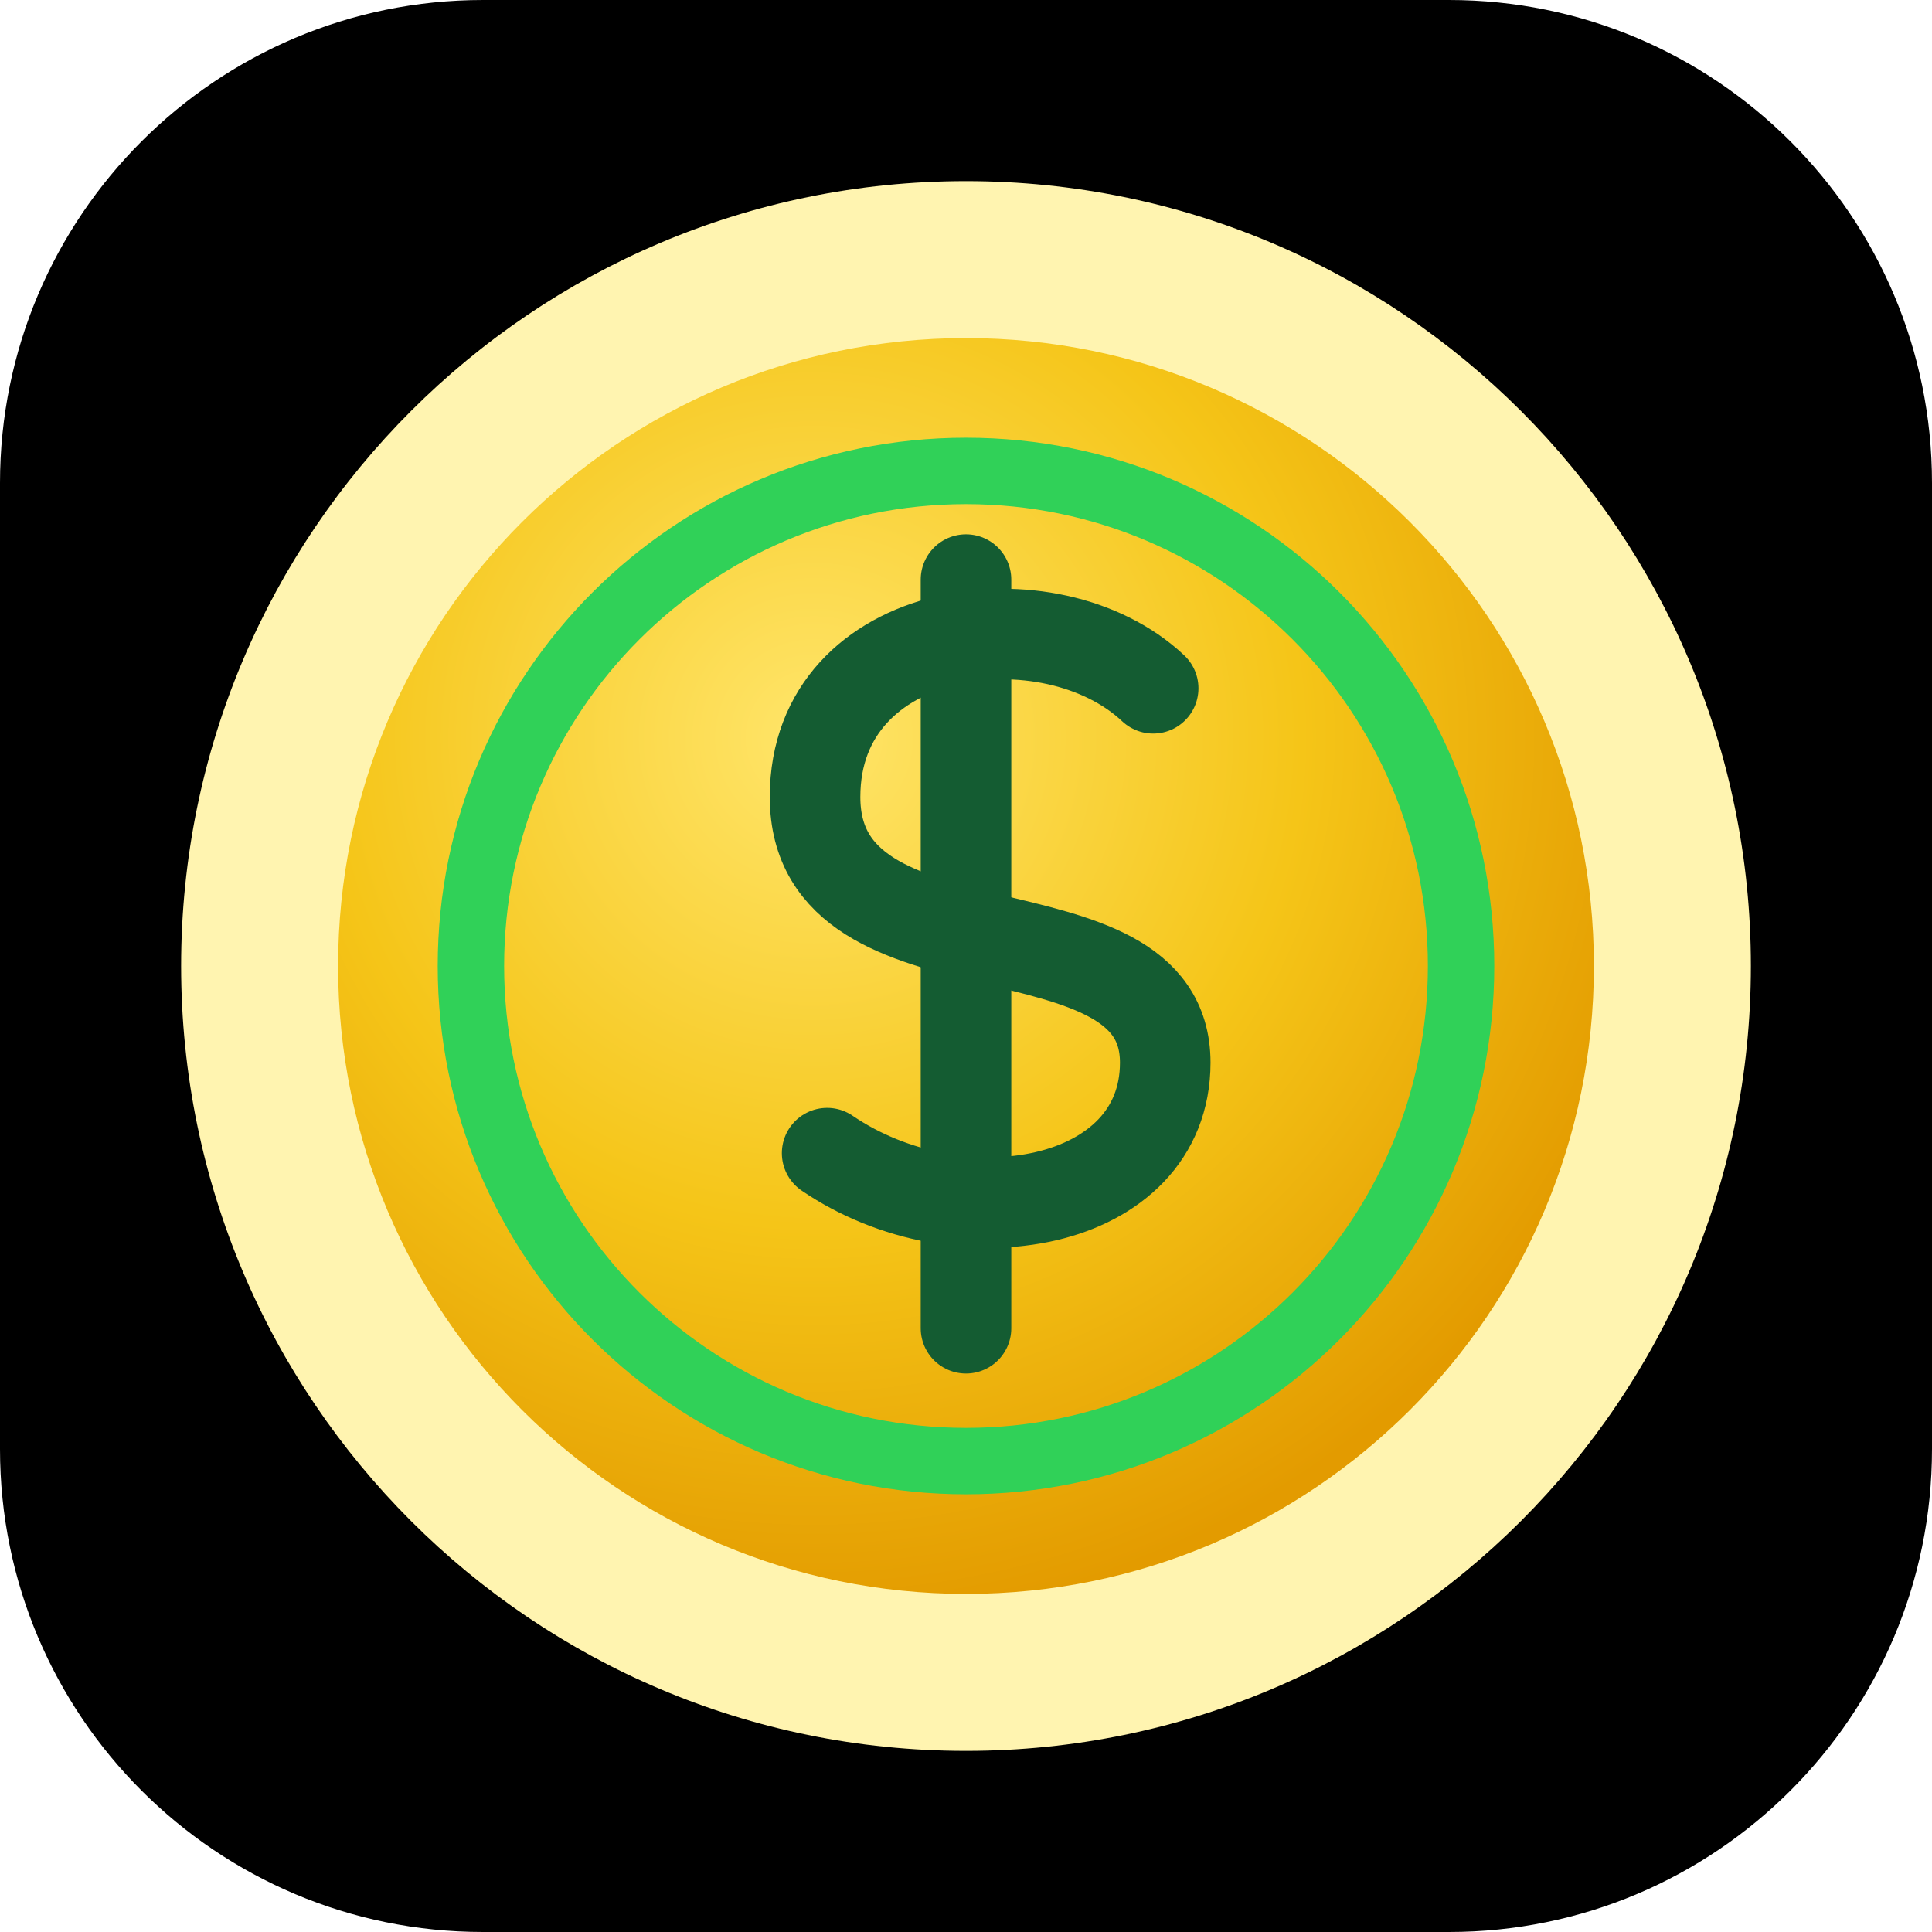
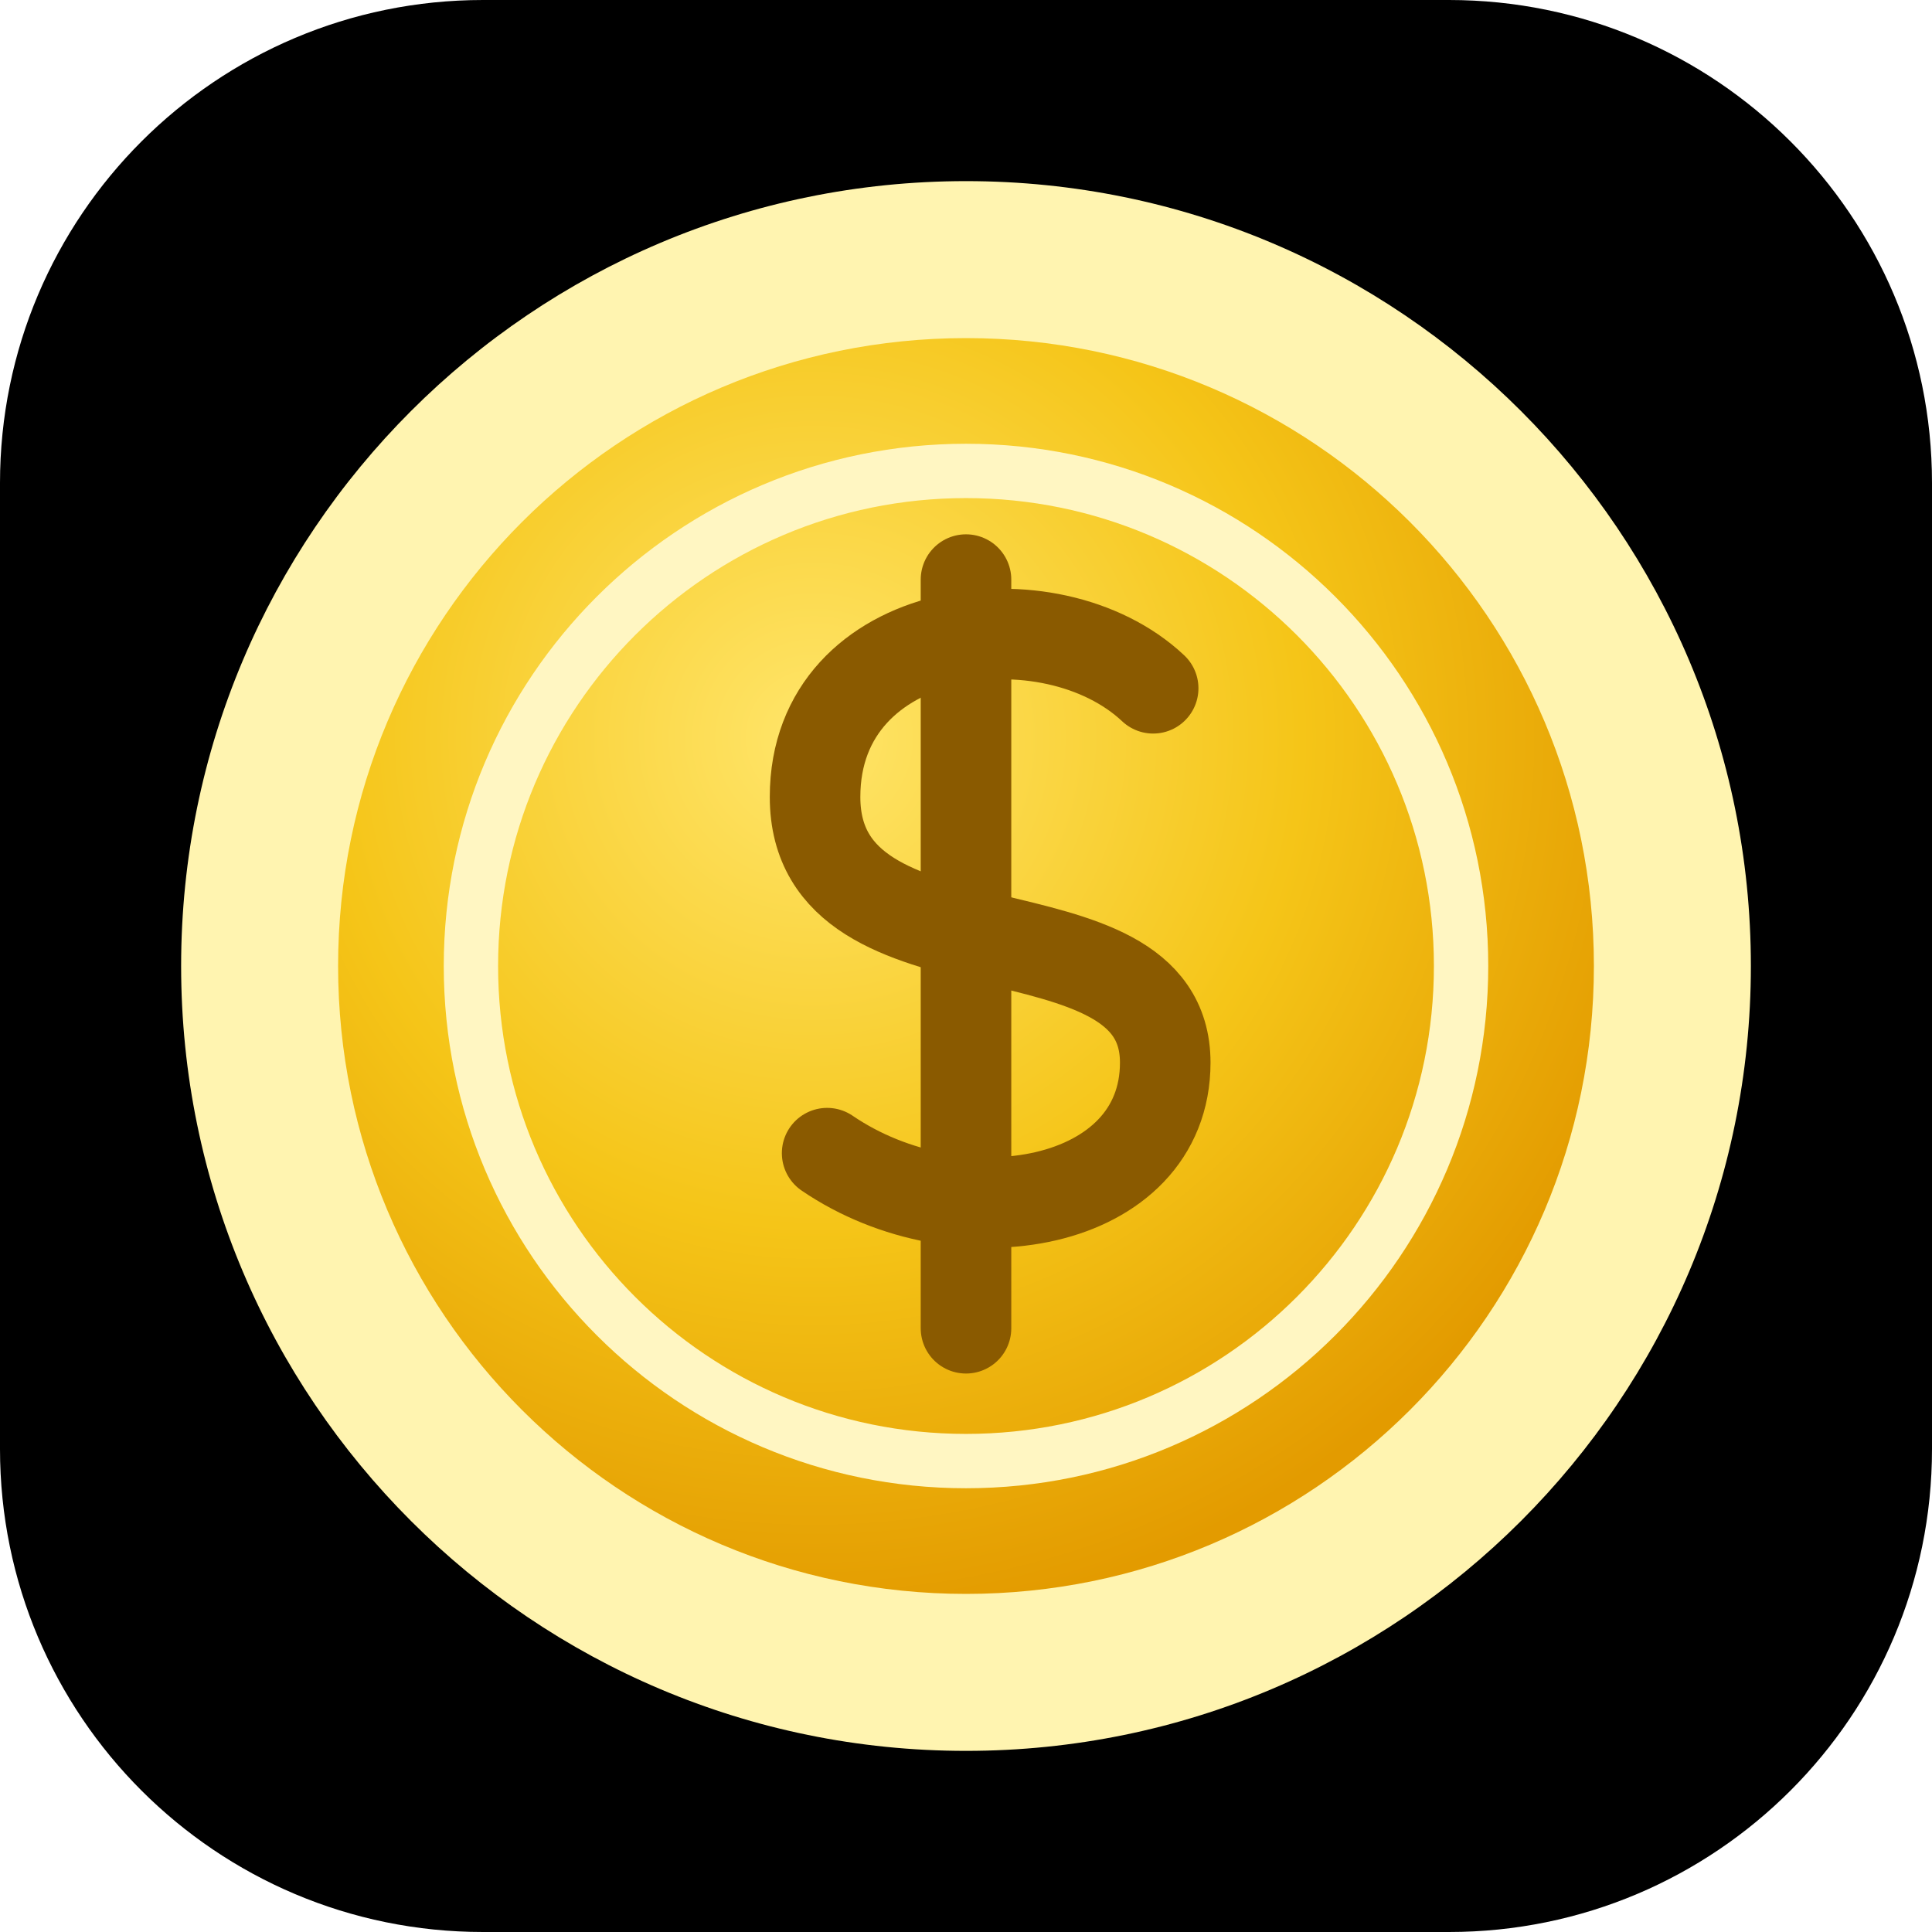
<svg xmlns="http://www.w3.org/2000/svg" viewBox="0 0 32 32">
  <rect width="32" height="32" rx="8" fill="#000000" />
  <defs>
    <linearGradient id="rim" x1="4" y1="2" x2="28" y2="30">
      <stop offset="0" stop-color="#fff4b0" />
      <stop offset="0.45" stop-color="#f0b429" />
      <stop offset="1" stop-color="#c47d00" />
    </linearGradient>
    <radialGradient id="face" cx="38%" cy="32%" r="70%">
      <stop offset="0" stop-color="#ffe56a" />
      <stop offset="0.55" stop-color="#f5c518" />
      <stop offset="1" stop-color="#e39b00" />
    </radialGradient>
  </defs>
  <circle cx="16" cy="16" r="13" fill="url(#rim)" />
  <circle cx="16" cy="16" r="10.4" fill="url(#face)" />
-   <circle cx="16" cy="16" r="8.2" fill="none" stroke="#30d158" stroke-width="1.1" />
-   <path d="M19.1 11.4c-1.7-1.6-5.6-1.1-5.6 1.8 0 3.2 5.8 1.6 5.8 4.4 0 2.4-3.4 3-5.6 1.5" fill="none" stroke="#145c32" stroke-width="1.5" stroke-linecap="round" />
-   <path d="M16 9.6v12.4" stroke="#145c32" stroke-width="1.5" stroke-linecap="round" />
+   <circle cx="16" cy="16" r="8.2" fill="none" stroke="#fff6c2" stroke-width="0.9" />
+   <path d="M19.1 11.4c-1.7-1.6-5.6-1.1-5.6 1.8 0 3.2 5.8 1.6 5.8 4.4 0 2.4-3.4 3-5.6 1.5" fill="none" stroke="#8a5a00" stroke-width="1.5" stroke-linecap="round" />
+   <path d="M16 9.6v12.4" stroke="#8a5a00" stroke-width="1.5" stroke-linecap="round" />
</svg>
